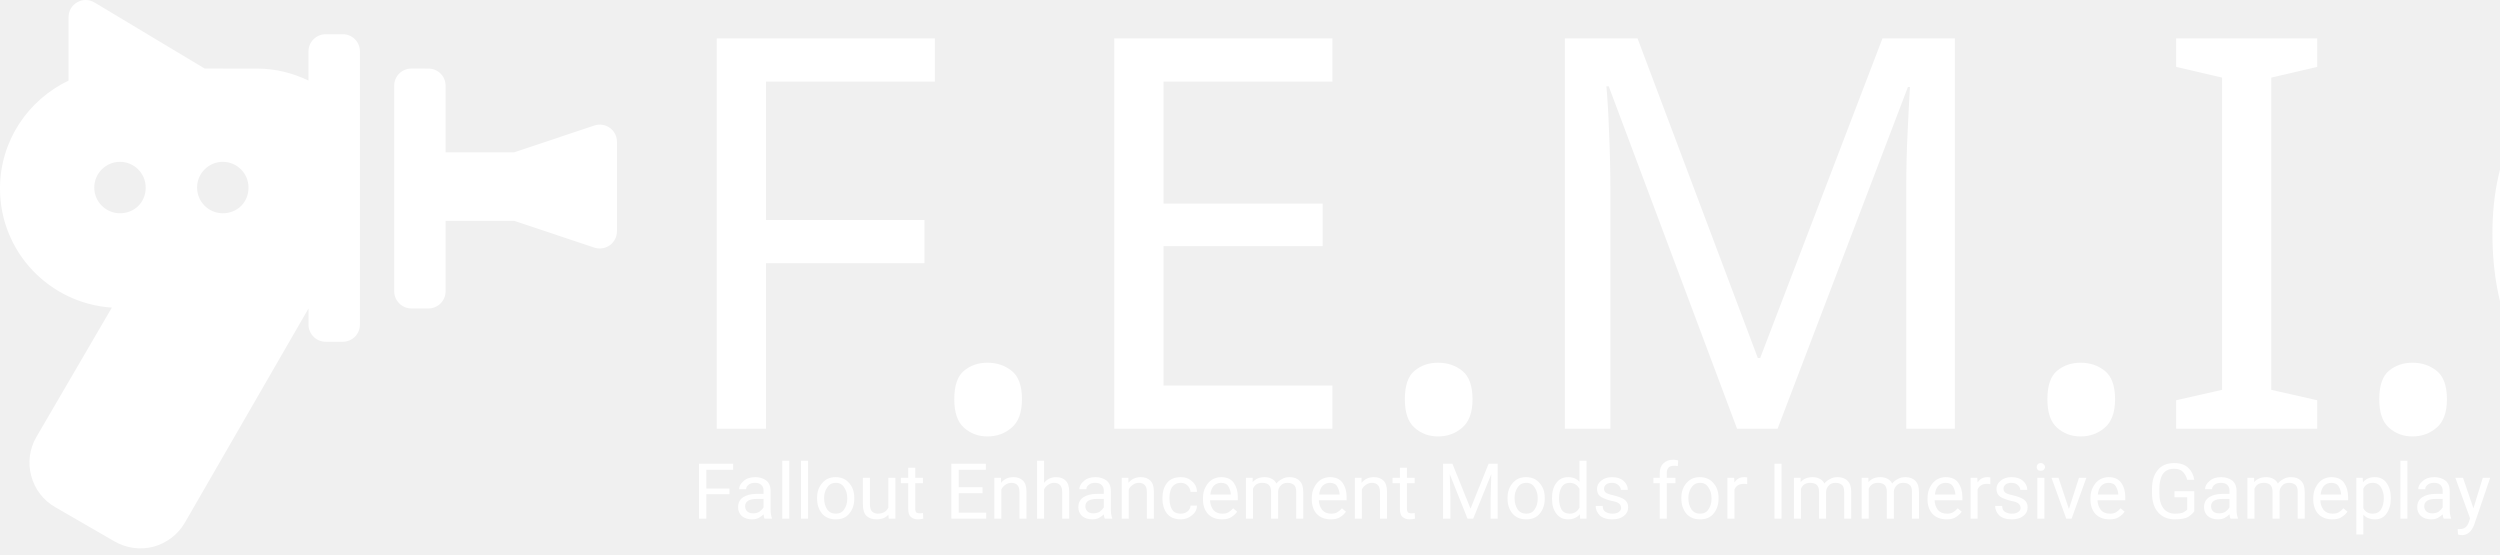
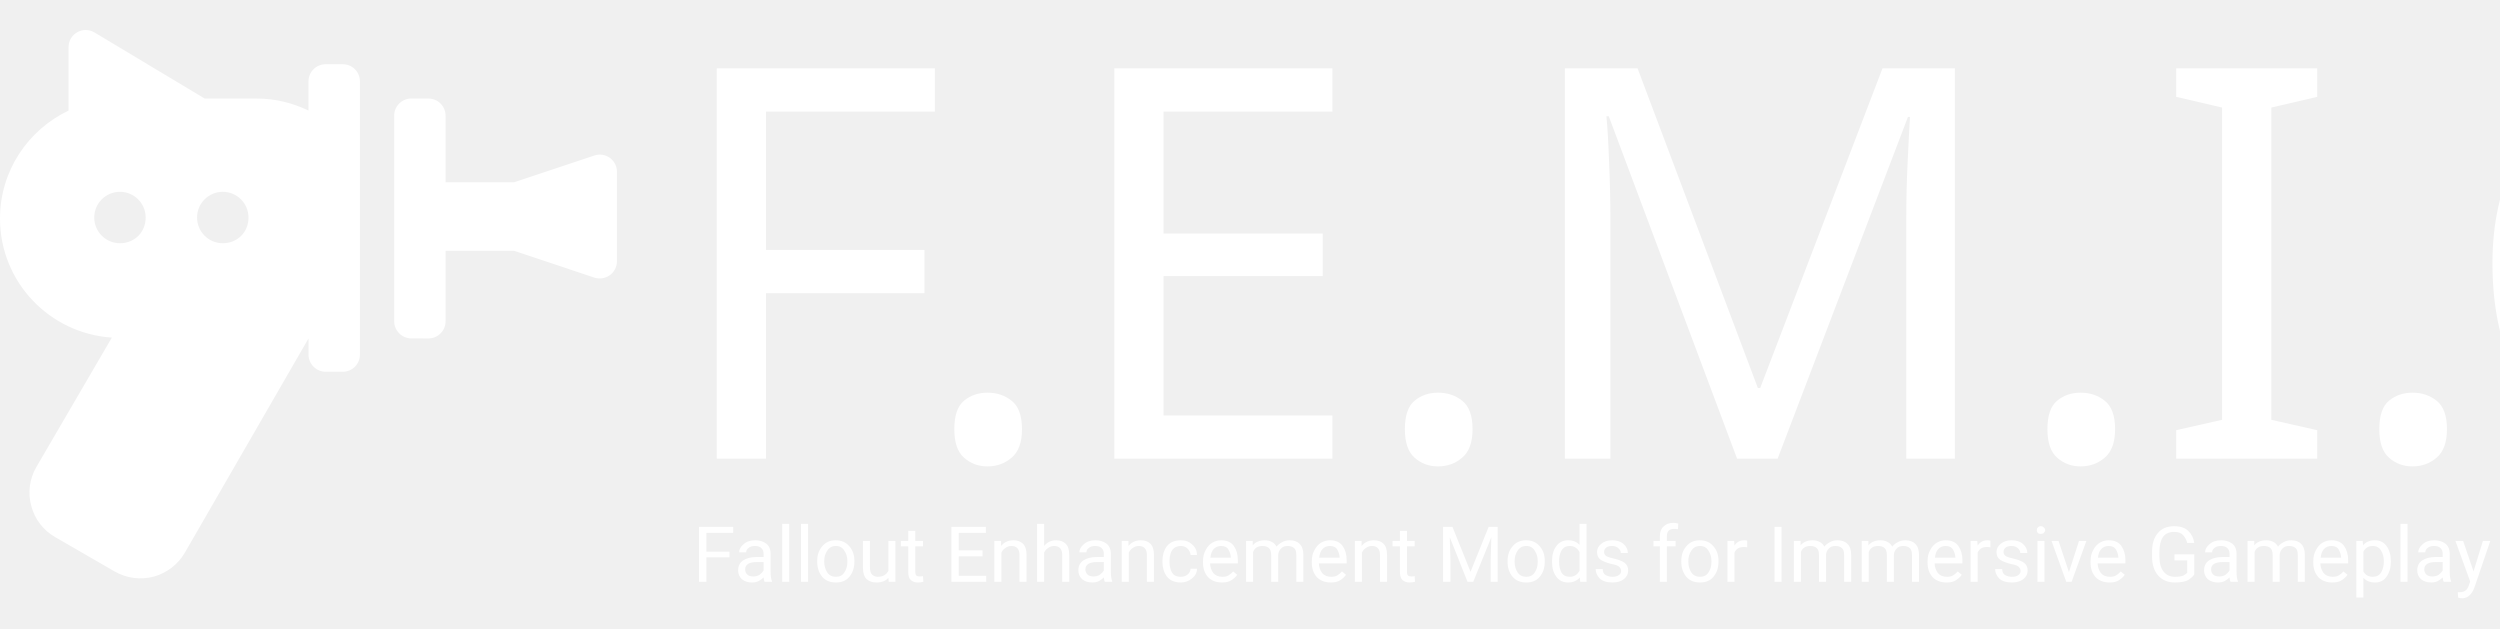
- <svg xmlns="http://www.w3.org/2000/svg" width="116.586mm" height="25.853mm" viewBox="0 0 116.586 25.853" version="1.1" id="svg537">
+ <svg xmlns="http://www.w3.org/2000/svg" width="440.639" height="110.732" viewBox="0 0 116.586 29.298" version="1.1" id="svg537">
  <defs id="defs534" />
-   <g id="layer1" transform="translate(-63.55998,-105.9441)">
-     <text xml:space="preserve" style="font-variant:normal;font-weight:normal;font-stretch:normal;font-size:3.607px;font-family:Roboto;-inkscape-font-specification:Roboto-Regular;writing-mode:lr-tb;fill:#ffffff;fill-opacity:1;fill-rule:nonzero;stroke:none;stroke-width:0.298" id="subheader" x="95.859" y="130.133">
-       <tspan x="95.859" y="130.133" id="tspan11016" style="stroke-width:0.298">Fallout Enhancement Mods for Immersive Gameplay</tspan>
+   <g id="layer2">
+     <text xml:space="preserve" style="font-variant:normal;font-weight:normal;font-stretch:normal;font-size:3.607px;font-family:Roboto;-inkscape-font-specification:Roboto-Regular;writing-mode:lr-tb;fill:#ffffff;fill-opacity:1;fill-rule:nonzero;stroke:none;stroke-width:0.298" id="subheader" x="32.299" y="27.13">
+       <tspan x="32.299" y="27.13" id="tspan11016" style="stroke-width:0.298">Fallout Enhancement Mods for Immersive Gameplay</tspan>
    </text>
-     <text xml:space="preserve" style="font-variant:normal;font-weight:500;font-stretch:normal;font-size:25.5px;font-family:GeosansLight;-inkscape-font-specification:GeosansLight;writing-mode:lr-tb;fill:#ffffff;fill-opacity:1;fill-rule:nonzero;stroke:none;stroke-width:0.353" id="header" x="94.517" y="125.935">
-       <tspan id="tspan515" x="94.517" y="125.935" style="stroke-width:0.353">F.E.M.I.G.</tspan>
+     <text xml:space="preserve" style="font-variant:normal;font-weight:500;font-stretch:normal;font-size:25.5px;font-family:GeosansLight;-inkscape-font-specification:GeosansLight;writing-mode:lr-tb;fill:#ffffff;fill-opacity:1;fill-rule:nonzero;stroke:none;stroke-width:0.353" id="header" x="30.957" y="21.389">
+       <tspan id="tspan515" x="30.957" y="21.389" style="stroke-width:0.353">F.E.M.I.G.</tspan>
    </text>
-     <path d="m 79.544,107.541 h -0.799 c -0.437,0 -0.799,0.356 -0.799,0.799 v 1.361 c -0.729,-0.348 -1.533,-0.559 -2.398,-0.559 l -2.443,-4.9e-4 -5.138,-3.081 c -0.532,-0.32 -1.21,0.063 -1.21,0.684 v 2.958 c -1.885,0.9 -3.197,2.806 -3.197,5.033 0,2.96 2.306,5.36 5.215,5.554 l -3.52,6.034 c -0.318,0.549 -0.406,1.205 -0.237,1.817 0.162,0.618 0.568,1.143 1.118,1.455 l 2.766,1.598 c 0.555,0.318 1.205,0.406 1.823,0.244 0.612,-0.169 1.136,-0.568 1.455,-1.118 l 5.767,-9.99 v 0.754 c 0,0.437 0.362,0.799 0.799,0.799 h 0.799 c 0.437,0 0.793,-0.35 0.799,-0.787 v -12.769 c -0.005,-0.437 -0.36,-0.787 -0.799,-0.787 z m -10.389,8.348 c -0.662,0 -1.199,-0.537 -1.199,-1.199 0,-0.662 0.537,-1.199 1.199,-1.199 0.662,0 1.199,0.537 1.199,1.199 0,0.704 -0.534,1.199 -1.199,1.199 z m 4.795,0 c -0.662,0 -1.199,-0.537 -1.199,-1.199 0,-0.662 0.537,-1.199 1.199,-1.199 0.662,0 1.199,0.537 1.199,1.199 0,0.704 -0.534,1.199 -1.199,1.199 z m 18.052,-3.981 c -0.212,-0.15 -0.475,-0.194 -0.718,-0.112 l -3.747,1.251 h -3.197 v -3.106 c 0,-0.443 -0.356,-0.799 -0.799,-0.799 l -0.799,-0.002 c -0.437,0 -0.799,0.356 -0.799,0.799 v 9.59 c 0,0.437 0.362,0.799 0.799,0.799 l 0.799,0.001 c 0.443,0 0.799,-0.362 0.799,-0.799 v -3.287 h 3.203 l 3.734,1.249 c 0.244,0.081 0.512,0.037 0.724,-0.112 0.206,-0.152 0.331,-0.392 0.331,-0.652 v -4.171 c 0,-0.26 -0.125,-0.499 -0.33,-0.649 z" id="logo" style="fill:#ffffff;stroke-width:0.05" />
+     <path d="m 15.984,2.995 h -0.799 c -0.437,0 -0.799,0.356 -0.799,0.799 v 1.361 c -0.729,-0.348 -1.533,-0.559 -2.398,-0.559 l -2.443,-4.9e-4 -5.138,-3.081 c -0.532,-0.32 -1.21,0.063 -1.21,0.684 v 2.958 C 1.312,6.056 9.5001424e-6,7.962 9.5001424e-6,10.19 c 0,2.96 2.306,5.36 5.215,5.554 l -3.52,6.034 c -0.318,0.549 -0.406,1.205 -0.237,1.817 0.162,0.618 0.568,1.143 1.118,1.455 l 2.766,1.598 c 0.555,0.318 1.205,0.406 1.823,0.244 0.612,-0.169 1.136,-0.568 1.455,-1.118 l 5.767,-9.99 v 0.754 c 0,0.437 0.362,0.799 0.799,0.799 h 0.799 c 0.437,0 0.793,-0.35 0.799,-0.787 V 3.782 c -0.005,-0.437 -0.36,-0.787 -0.799,-0.787 z M 5.594,11.343 c -0.662,0 -1.199,-0.537 -1.199,-1.199 0,-0.662 0.537,-1.199 1.199,-1.199 0.662,0 1.199,0.537 1.199,1.199 0,0.704 -0.534,1.199 -1.199,1.199 z m 4.795,0 c -0.662,0 -1.199,-0.537 -1.199,-1.199 0,-0.662 0.537,-1.199 1.199,-1.199 0.662,0 1.199,0.537 1.199,1.199 0,0.704 -0.534,1.199 -1.199,1.199 z M 28.441,7.362 c -0.212,-0.15 -0.475,-0.194 -0.718,-0.112 l -3.747,1.251 h -3.197 v -3.106 c 0,-0.443 -0.356,-0.799 -0.799,-0.799 l -0.799,-0.002 c -0.437,0 -0.799,0.356 -0.799,0.799 v 9.59 c 0,0.437 0.362,0.799 0.799,0.799 l 0.799,10e-4 c 0.443,0 0.799,-0.362 0.799,-0.799 v -3.287 h 3.203 l 3.734,1.249 c 0.244,0.081 0.512,0.037 0.724,-0.112 0.206,-0.152 0.331,-0.392 0.331,-0.652 V 8.011 c 0,-0.26 -0.125,-0.499 -0.33,-0.649 z" id="logo" style="fill:#ffffff;stroke-width:0.05" />
  </g>
</svg>
